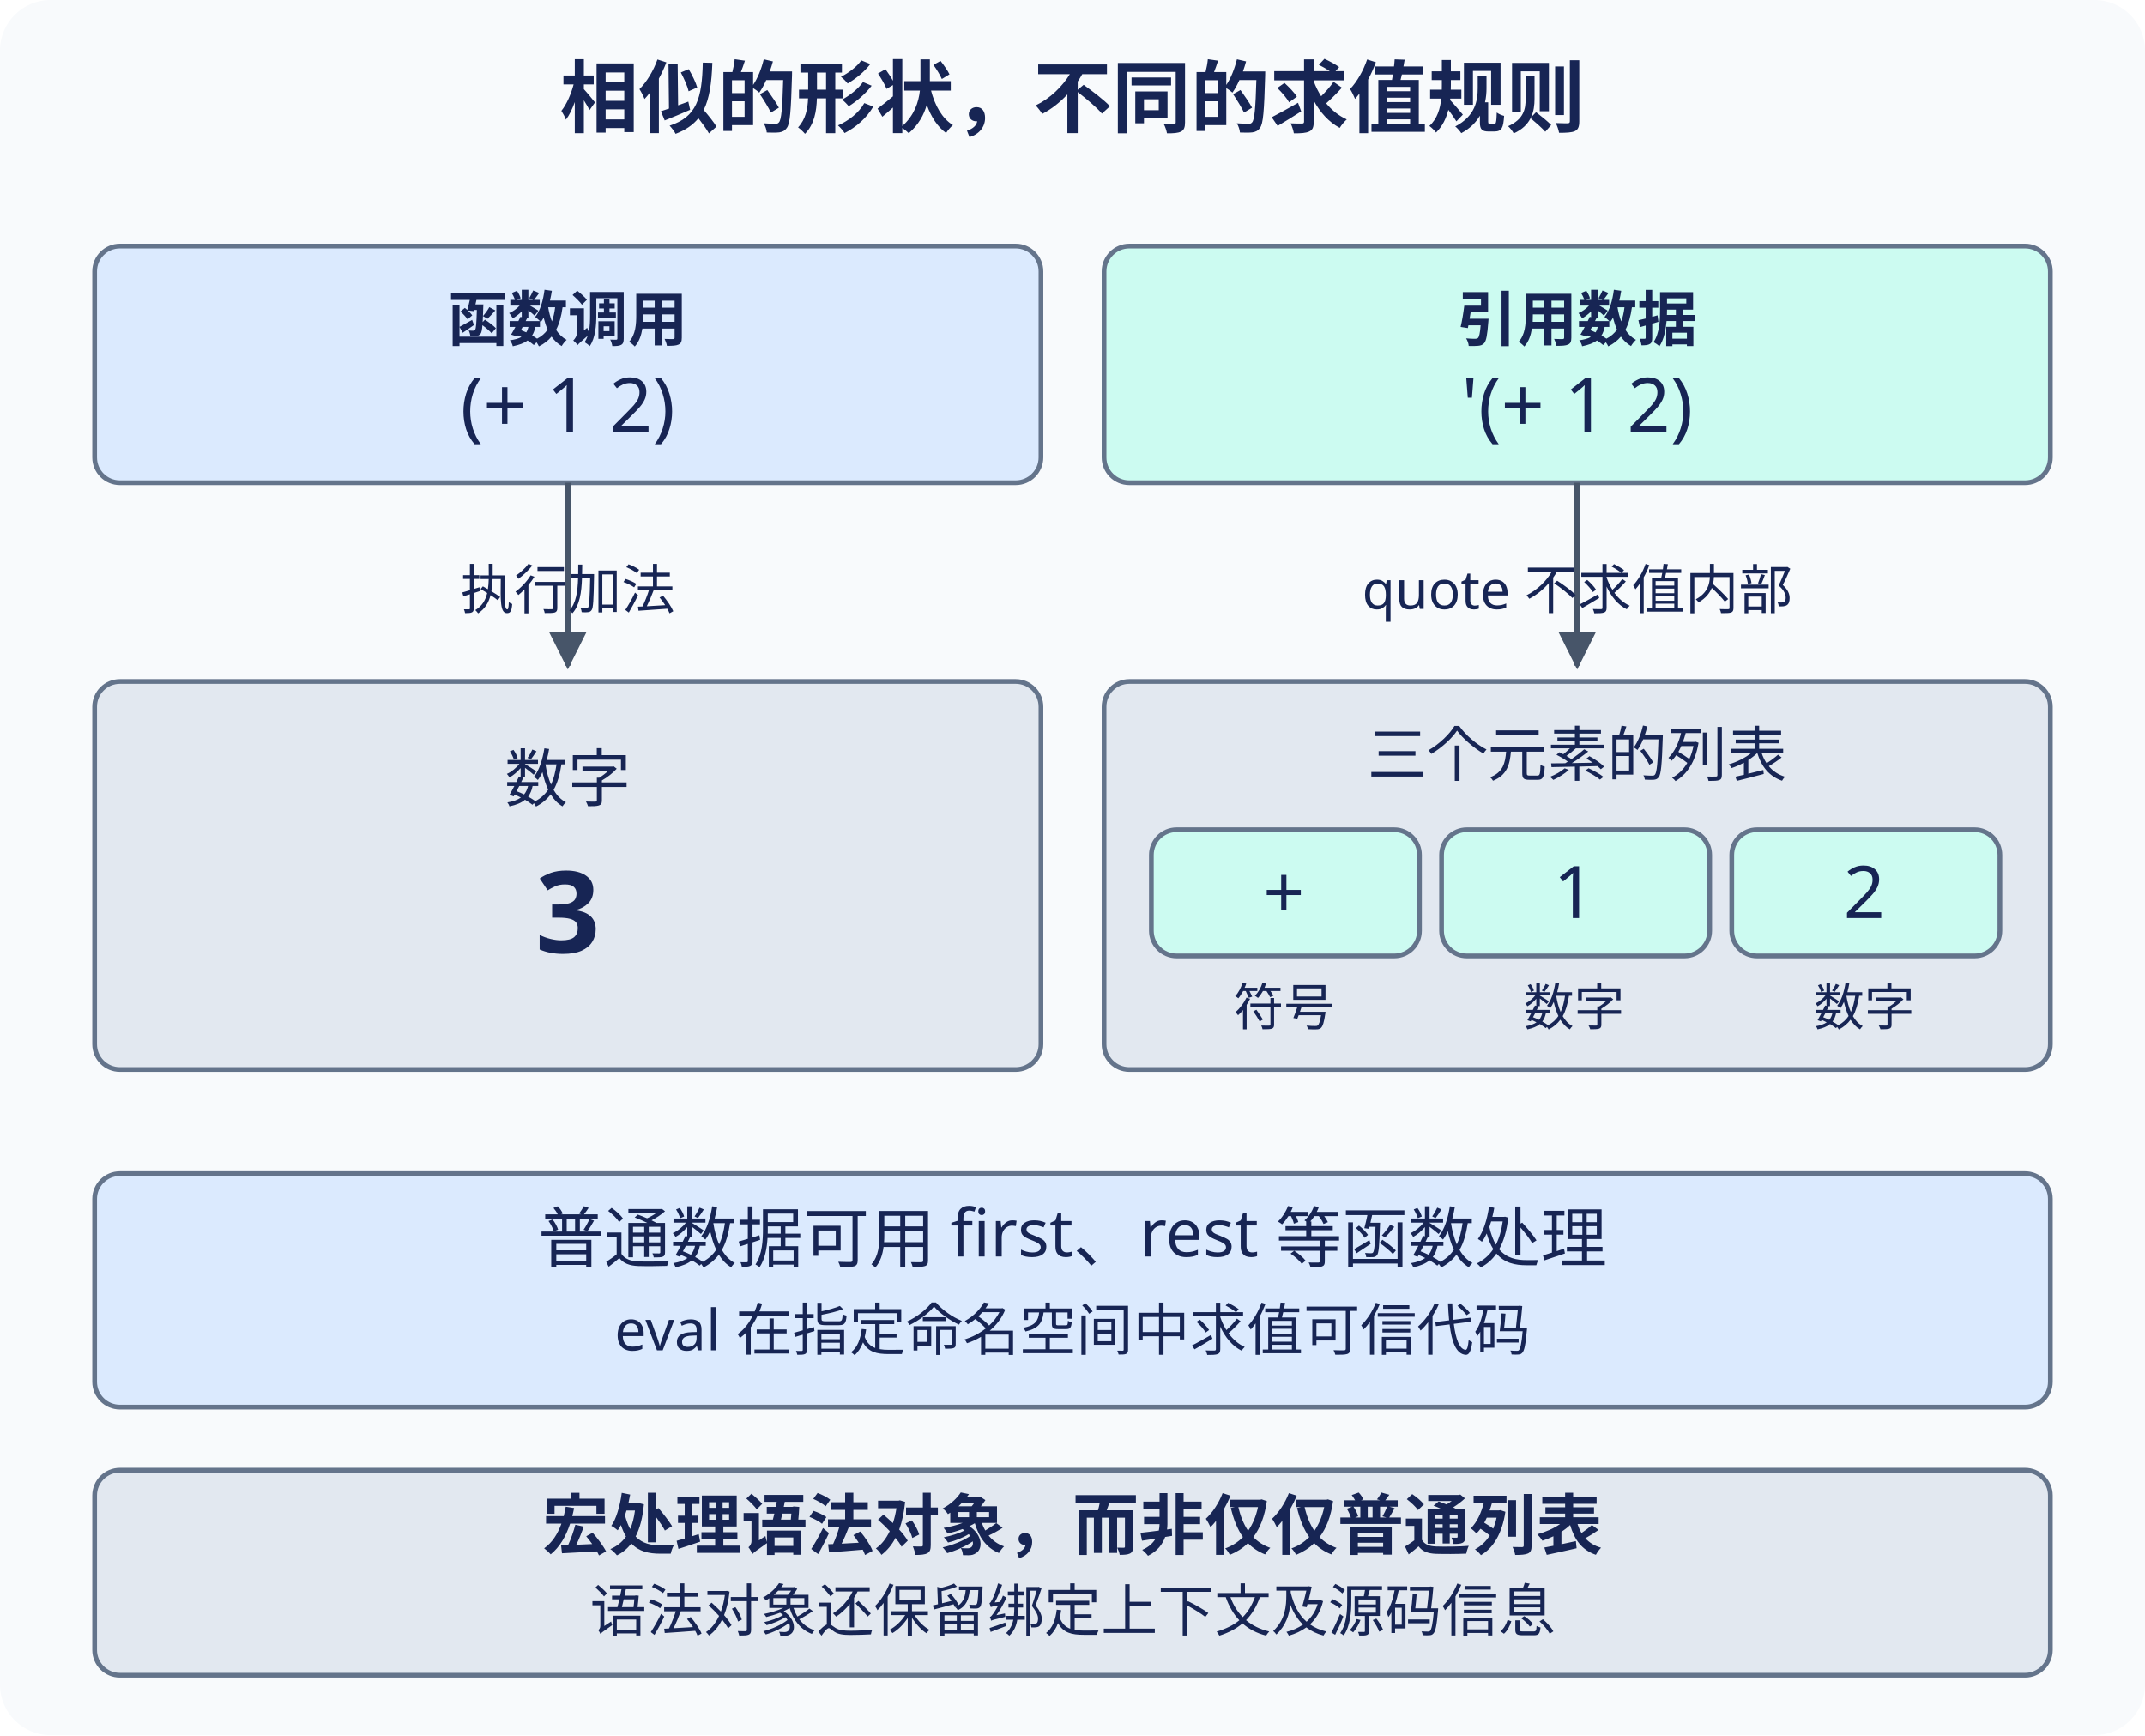
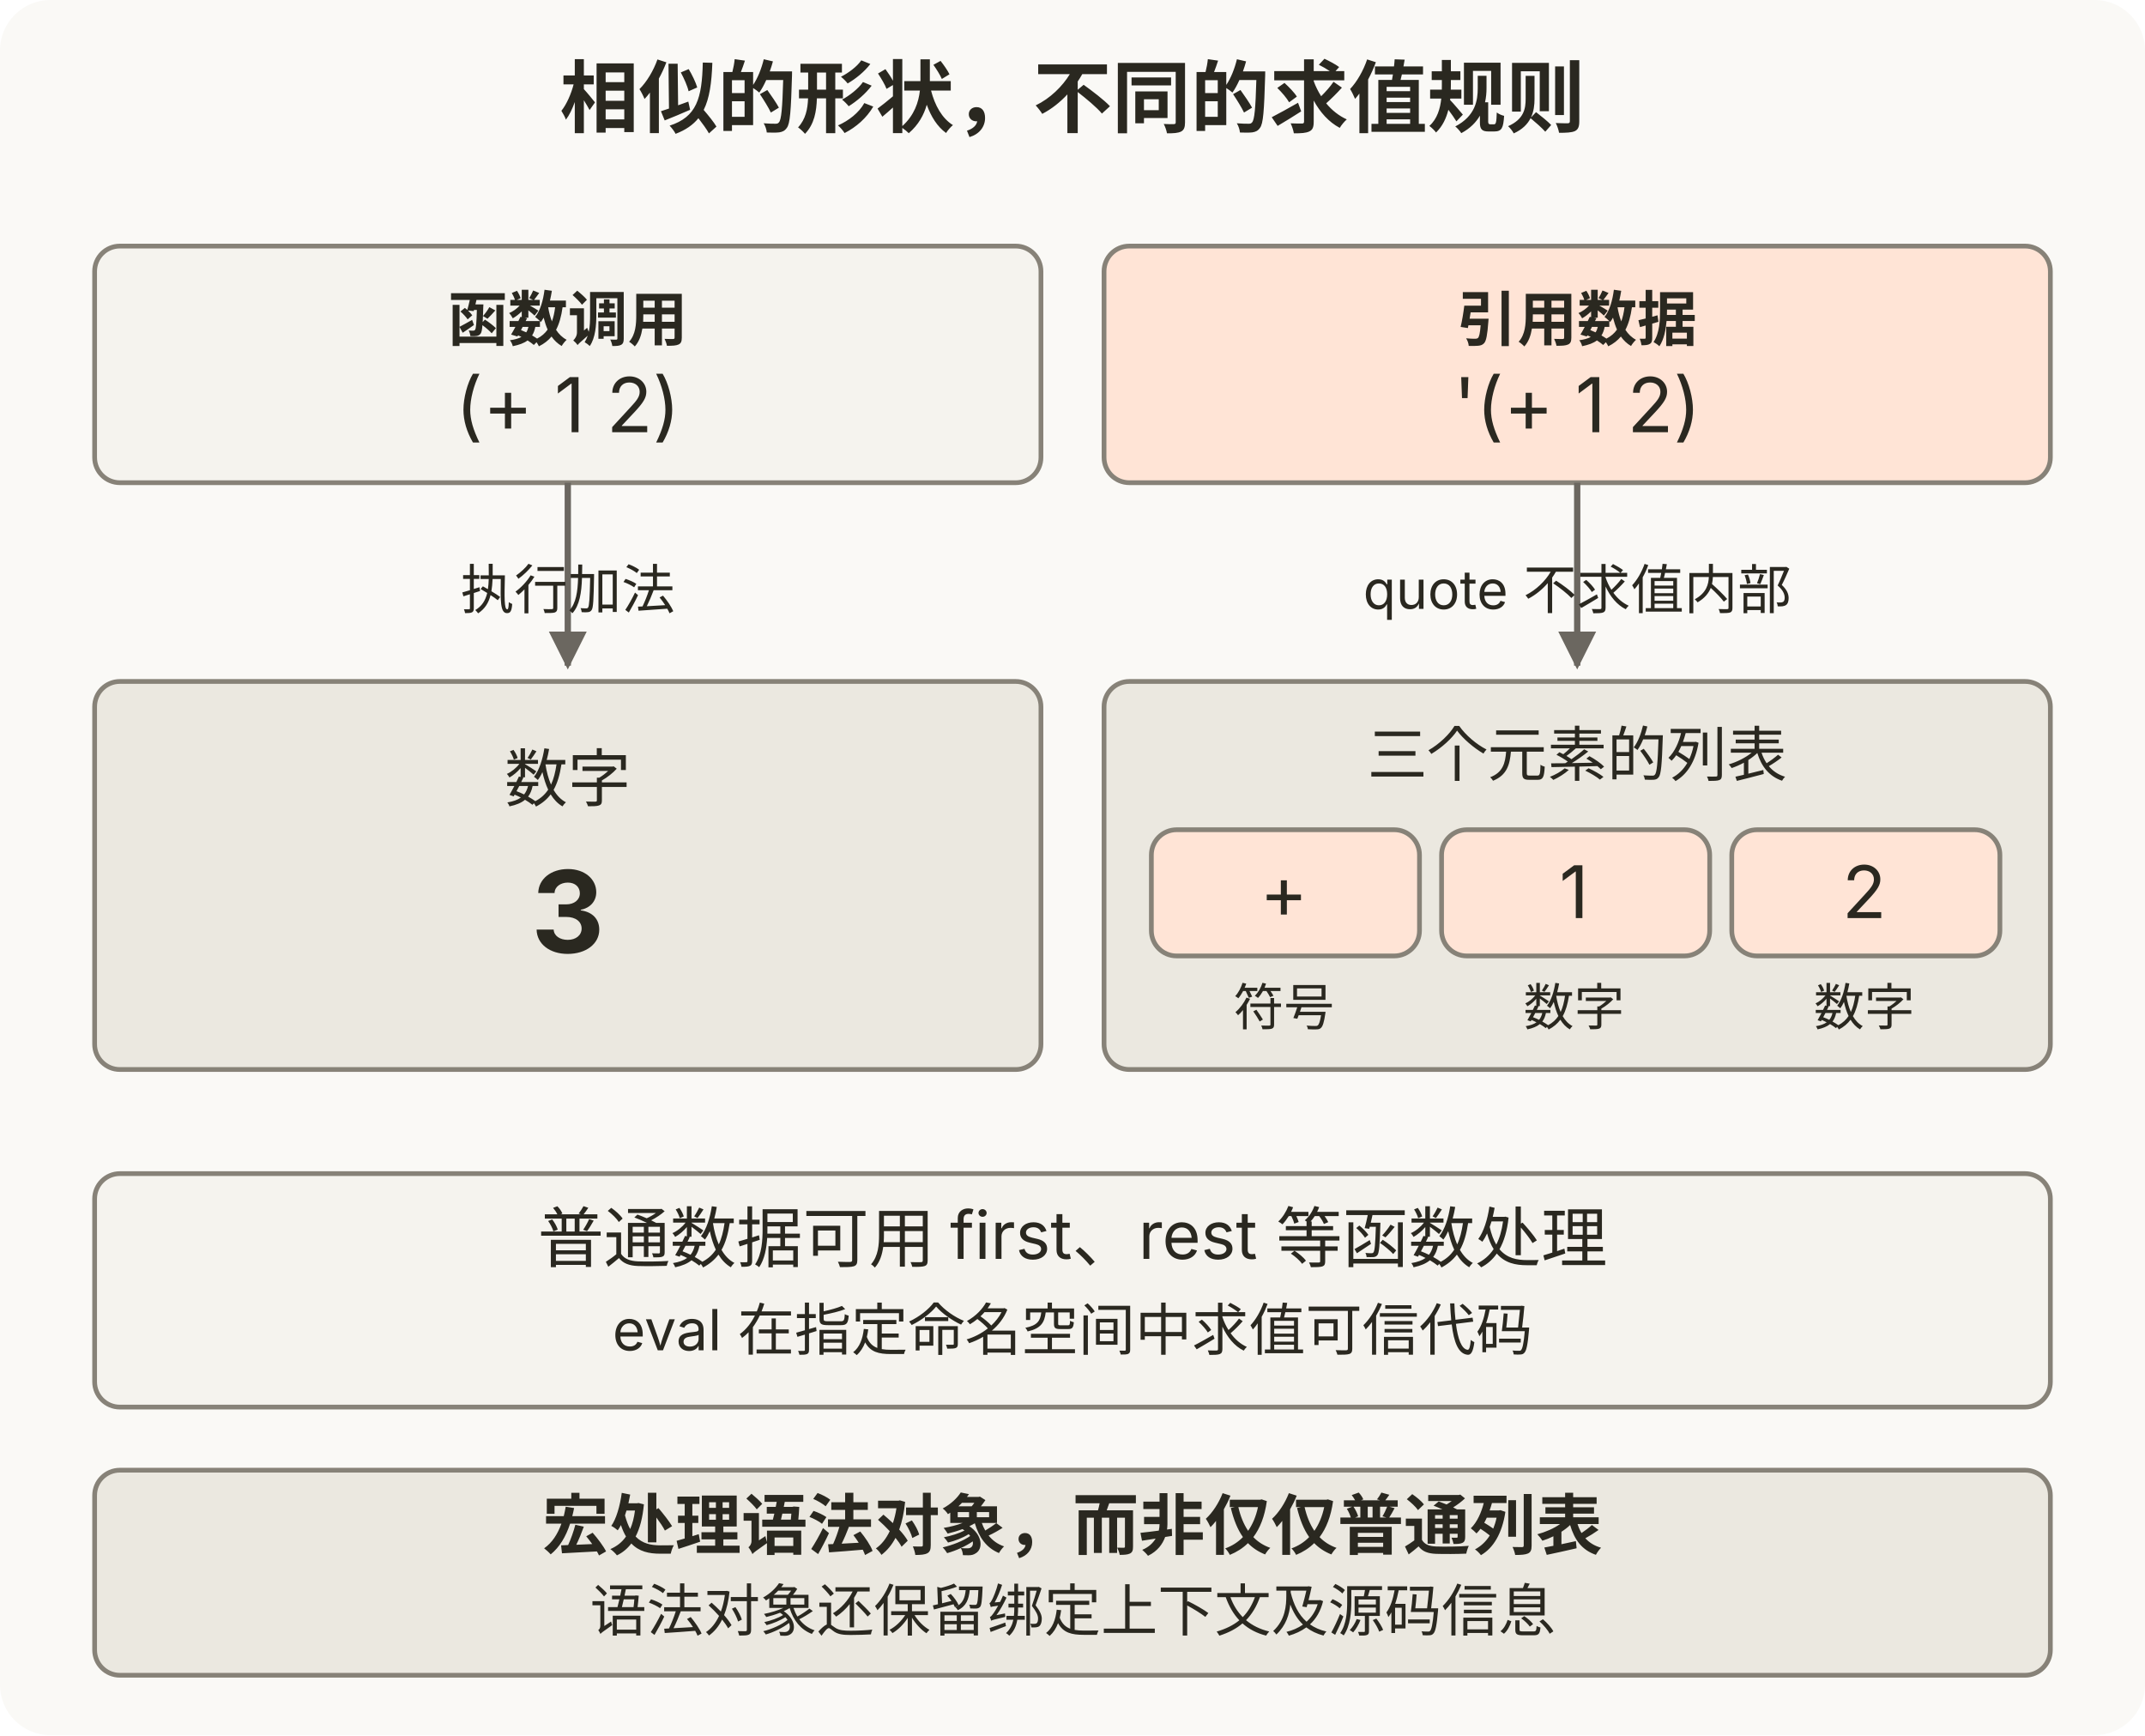
<svg xmlns="http://www.w3.org/2000/svg" viewBox="0 0 680 550" role="img" aria-labelledby="t d">
  <defs>
    <marker id="a" viewBox="0 0 10 10" refX="9" refY="5" markerWidth="6" markerHeight="6" orient="auto">
-       <path d="M0 0L10 5L0 10Z" fill="#475569" />
+       <path d="M0 0L10 5L0 10Z" fill="#6B6760" />
    </marker>
  </defs>
-   <rect width="680" height="550" rx="16" fill="#f8fafc" />
-   <g font-family="sans-serif" fill="#172554">
+   <rect width="680" height="550" rx="16" fill="#FAF9F6" />
+   <g font-family="Inter, PingFang SC, Microsoft YaHei, system-ui, sans-serif" fill="#2A2820">
    <text x="340" y="40" text-anchor="middle" font-size="25" font-weight="bold">相似的形状，不同的求值规则</text>
-     <rect x="30" y="78" width="300" height="75" rx="8" fill="#dbeafe" stroke="#64748b" stroke-width="1.5" />
-     <rect x="350" y="78" width="300" height="75" rx="8" fill="#ccfbf1" stroke="#64748b" stroke-width="1.5" />
+     <rect x="30" y="78" width="300" height="75" rx="8" fill="#F5F3EE" stroke="#878278" stroke-width="1.5" />
+     <rect x="350" y="78" width="300" height="75" rx="8" fill="#FFE4D6" stroke="#878278" stroke-width="1.5" />
    <text x="180" y="108" text-anchor="middle" font-size="19" font-weight="bold">函数调用</text>
    <text x="180" y="137" text-anchor="middle" font-size="24">(+ 1 2)</text>
    <text x="500" y="108" text-anchor="middle" font-size="19" font-weight="bold">引用数据</text>
    <text x="500" y="137" text-anchor="middle" font-size="24">'(+ 1 2)</text>
-     <path d="M180 153V211" fill="none" stroke="#475569" stroke-width="2" marker-end="url(#a)" />
-     <path d="M500 153V211" fill="none" stroke="#475569" stroke-width="2" marker-end="url(#a)" />
+     <path d="M180 153V211" fill="none" stroke="#6B6760" stroke-width="2" marker-end="url(#a)" />
+     <path d="M500 153V211" fill="none" stroke="#6B6760" stroke-width="2" marker-end="url(#a)" />
    <text x="180" y="193" text-anchor="middle" font-size="17">执行加法</text>
    <text x="500" y="193" text-anchor="middle" font-size="17">quote 不求值内部</text>
-     <rect x="30" y="216" width="300" height="123" rx="8" fill="#e2e8f0" stroke="#64748b" stroke-width="1.5" />
+     <rect x="30" y="216" width="300" height="123" rx="8" fill="#EBE8E0" stroke="#878278" stroke-width="1.5" />
    <text x="180" y="254" text-anchor="middle" font-size="20">数字</text>
    <text x="180" y="302" text-anchor="middle" font-size="36" font-weight="bold">3</text>
-     <rect x="350" y="216" width="300" height="123" rx="8" fill="#e2e8f0" stroke="#64748b" stroke-width="1.5" />
+     <rect x="350" y="216" width="300" height="123" rx="8" fill="#EBE8E0" stroke="#878278" stroke-width="1.5" />
    <text x="500" y="246" text-anchor="middle" font-size="19">三个元素的列表</text>
-     <rect x="365" y="263" width="85" height="40" rx="8" fill="#ccfbf1" stroke="#64748b" stroke-width="1.5" />
+     <rect x="365" y="263" width="85" height="40" rx="8" fill="#FFE4D6" stroke="#878278" stroke-width="1.5" />
    <text x="407" y="291" text-anchor="middle" font-size="23">+</text>
    <text x="407" y="325" text-anchor="middle" font-size="16">符号</text>
-     <rect x="457" y="263" width="85" height="40" rx="8" fill="#ccfbf1" stroke="#64748b" stroke-width="1.5" />
+     <rect x="457" y="263" width="85" height="40" rx="8" fill="#FFE4D6" stroke="#878278" stroke-width="1.5" />
    <text x="499" y="291" text-anchor="middle" font-size="23">1</text>
    <text x="499" y="325" text-anchor="middle" font-size="16">数字</text>
-     <rect x="549" y="263" width="85" height="40" rx="8" fill="#ccfbf1" stroke="#64748b" stroke-width="1.5" />
+     <rect x="549" y="263" width="85" height="40" rx="8" fill="#FFE4D6" stroke="#878278" stroke-width="1.5" />
    <text x="591" y="291" text-anchor="middle" font-size="23">2</text>
    <text x="591" y="325" text-anchor="middle" font-size="16">数字</text>
-     <rect x="30" y="372" width="620" height="74" rx="8" fill="#dbeafe" stroke="#64748b" stroke-width="1.5" />
+     <rect x="30" y="372" width="620" height="74" rx="8" fill="#F5F3EE" stroke="#878278" stroke-width="1.5" />
    <text x="340" y="400" text-anchor="middle" font-size="21">普通数据可用 first、rest 等函数处理</text>
    <text x="340" y="428" text-anchor="middle" font-size="18">eval 在指定命名空间中求值可信代码</text>
-     <rect x="30" y="466" width="620" height="65" rx="8" fill="#e2e8f0" stroke="#64748b" stroke-width="1.5" />
+     <rect x="30" y="466" width="620" height="65" rx="8" fill="#EBE8E0" stroke="#878278" stroke-width="1.5" />
    <text x="340" y="491" text-anchor="middle" font-size="21" font-weight="bold">宏处理语法对象，而非仅仅普通列表</text>
    <text x="340" y="517" text-anchor="middle" font-size="18">语法对象还保留绑定上下文及源码信息</text>
  </g>
</svg>
